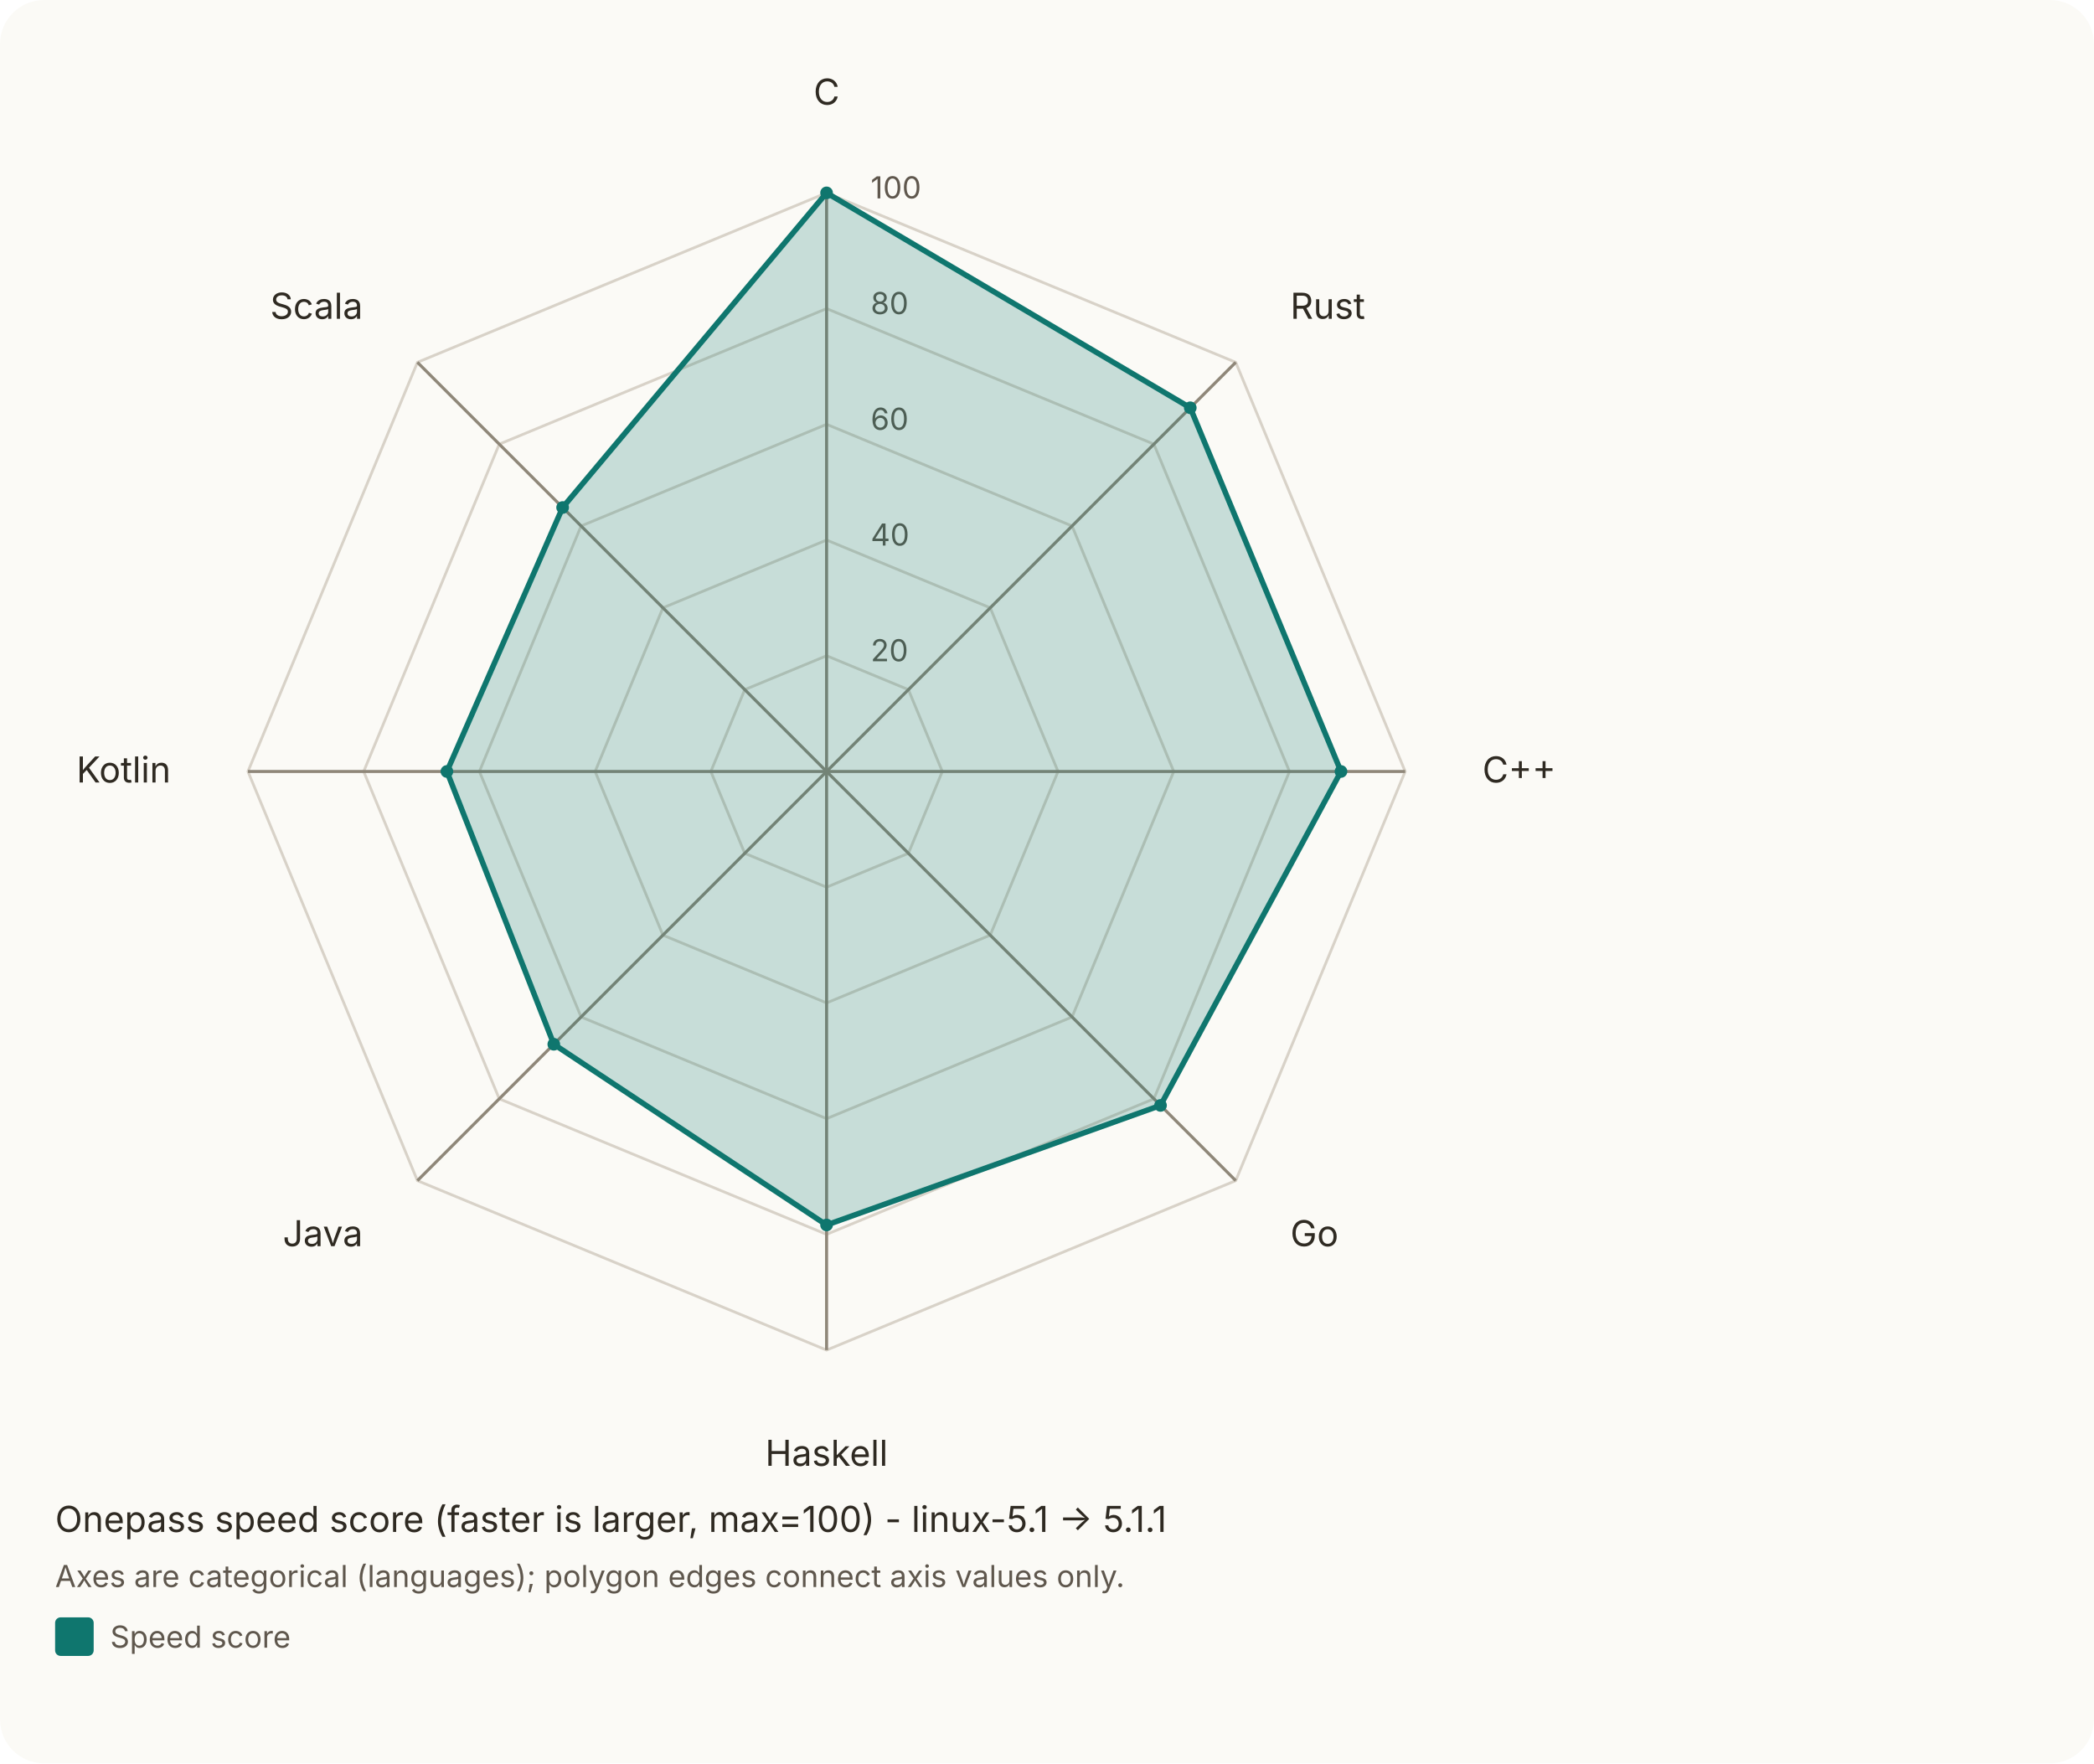
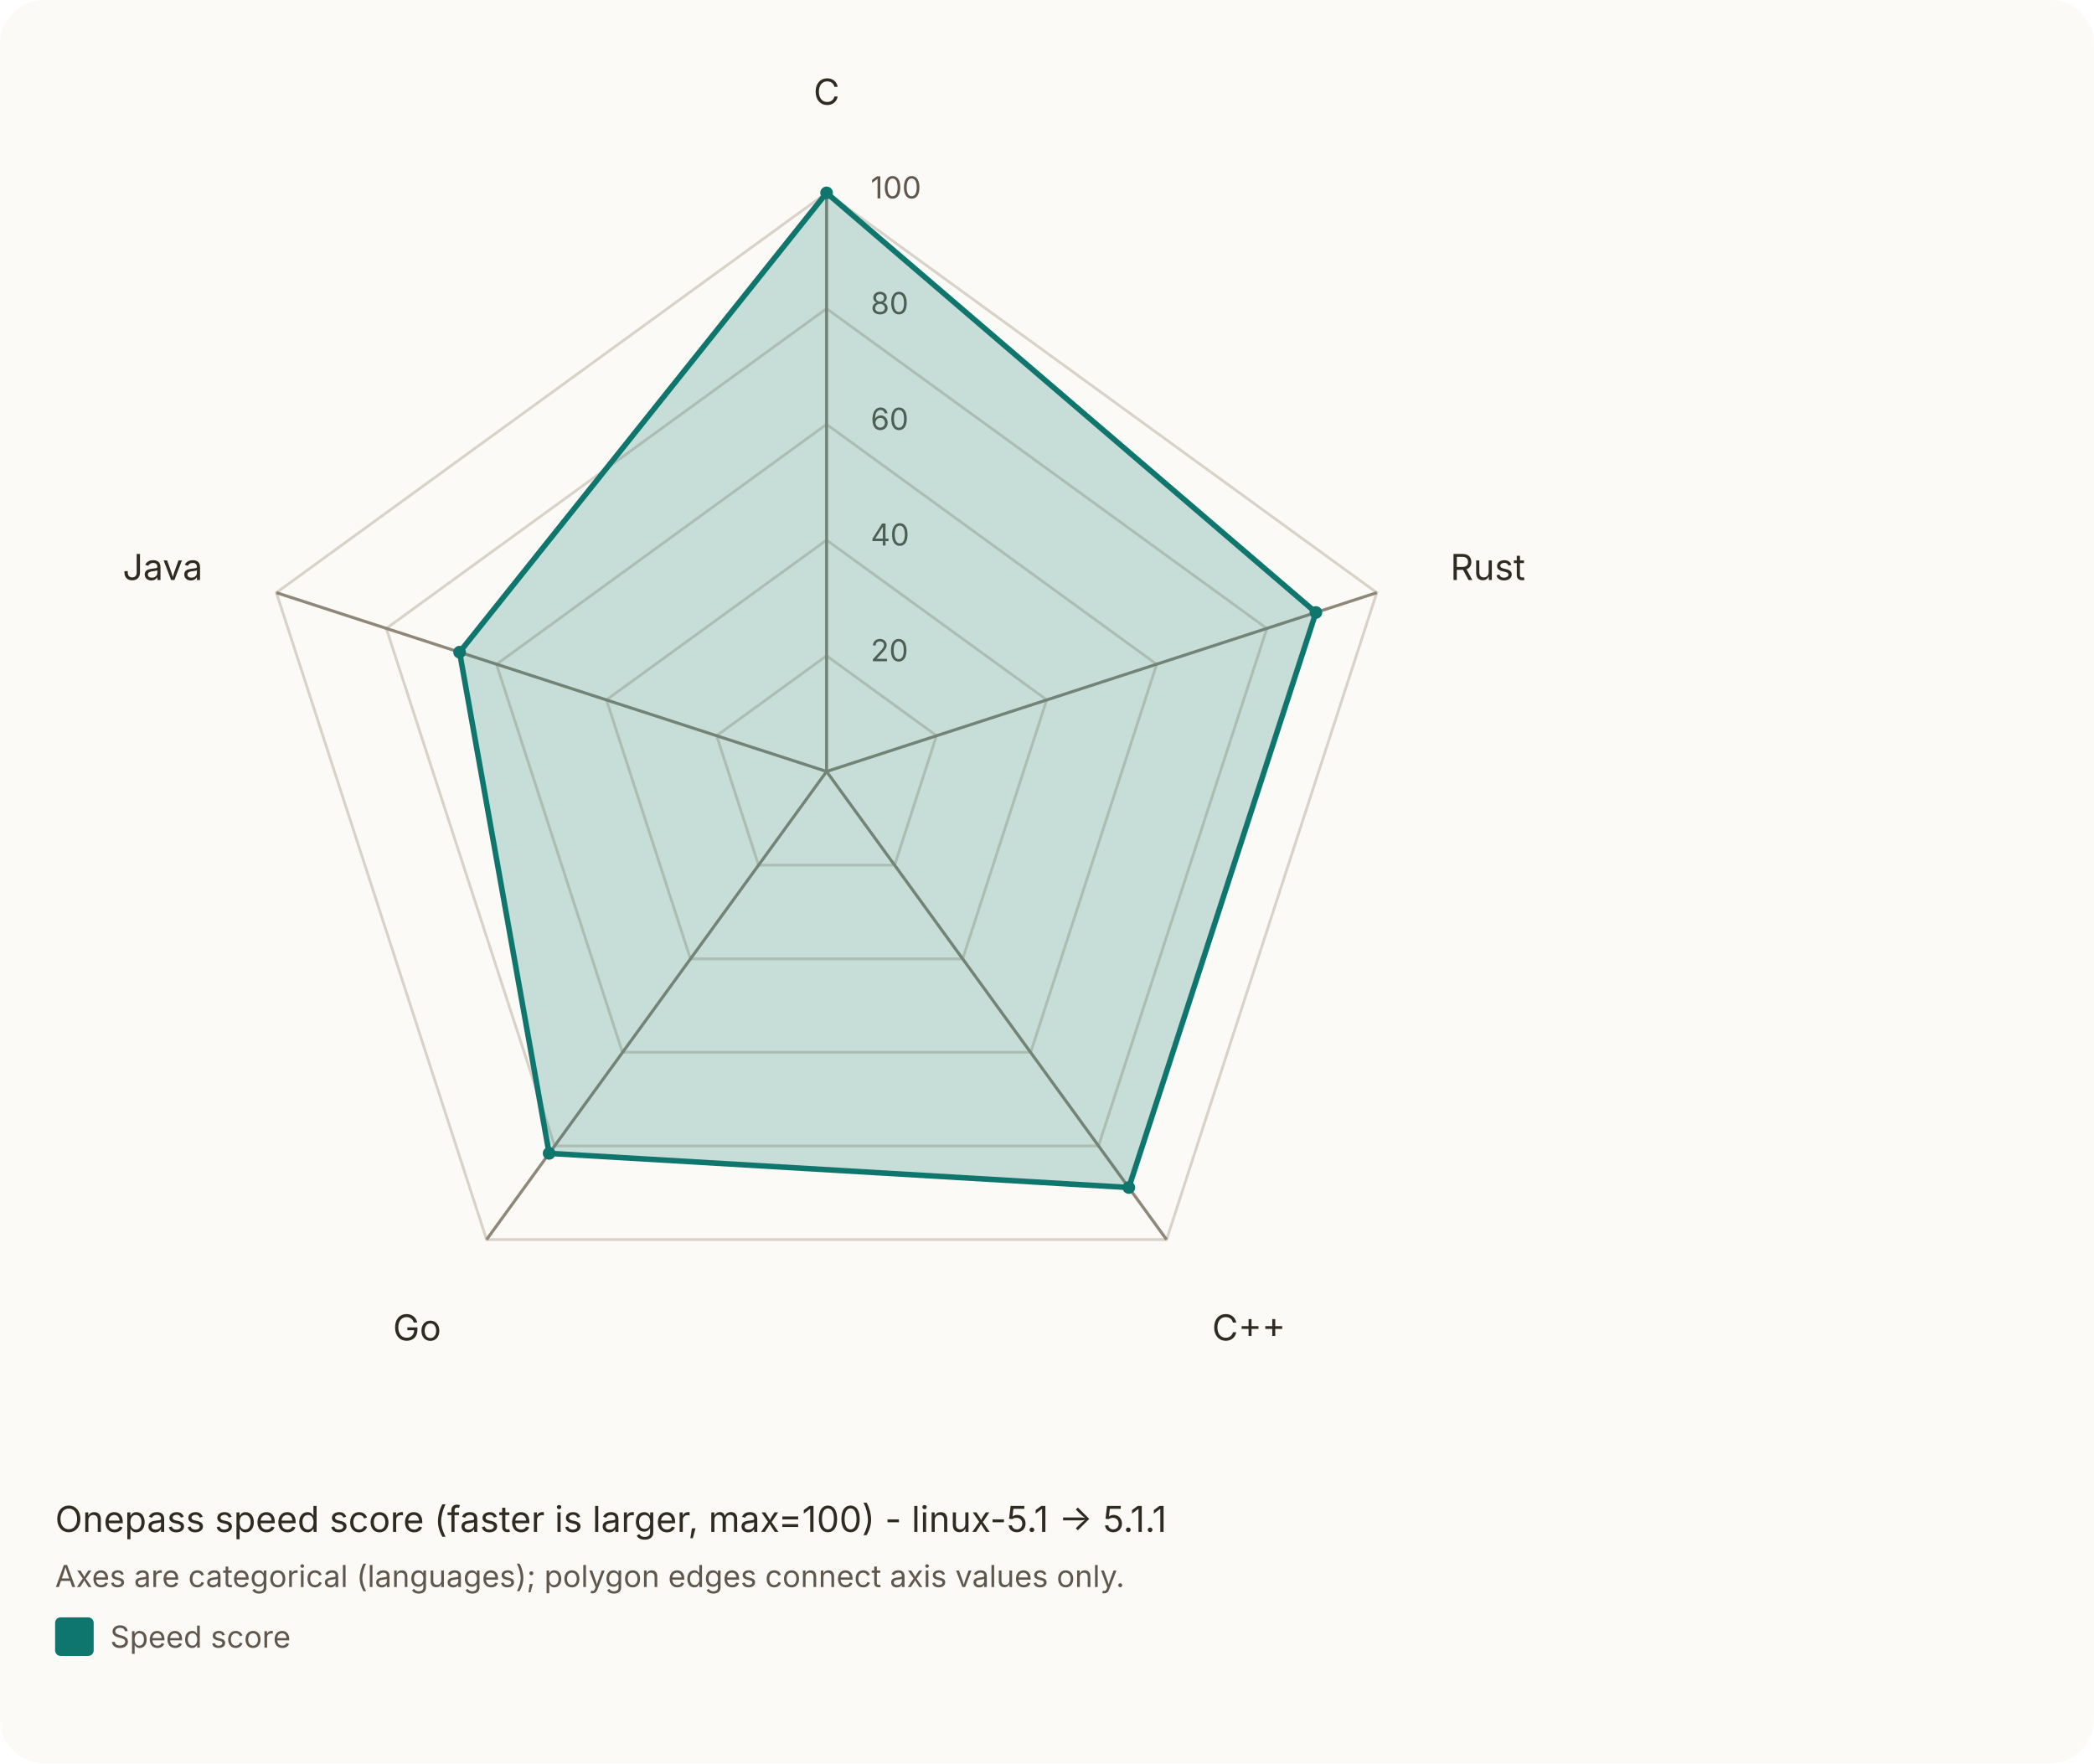
<svg xmlns="http://www.w3.org/2000/svg" viewBox="0 0 760 640" role="img" aria-labelledby="title desc">
  <style>
    .bg { fill: #fbfaf6; }
    .grid { fill: none; stroke: #d8d2c8; stroke-width: 1; }
    .axis { stroke: #8f8779; stroke-width: 1.1; }
    .label { fill: #2f2a22; font: 13px ui-sans-serif, -apple-system, BlinkMacSystemFont, "Segoe UI", sans-serif; }
    .small { fill: #5f574d; font: 11px ui-sans-serif, -apple-system, BlinkMacSystemFont, "Segoe UI", sans-serif; }
  </style>
  <rect class="bg" x="0" y="0" width="760" height="640" rx="16" />
-   <polygon class="grid" points="300.0,238.0 329.7,250.3 342.0,280.0 329.7,309.7 300.0,322.0 270.3,309.7 258.0,280.0 270.3,250.3" />
-   <polygon class="grid" points="300.0,196.0 359.4,220.6 384.0,280.0 359.4,339.4 300.0,364.0 240.6,339.4 216.0,280.0 240.6,220.6" />
-   <polygon class="grid" points="300.0,154.0 389.1,190.9 426.0,280.0 389.1,369.1 300.0,406.0 210.9,369.1 174.0,280.0 210.9,190.9" />
-   <polygon class="grid" points="300.0,112.0 418.8,161.2 468.0,280.0 418.8,398.8 300.0,448.0 181.2,398.8 132.0,280.0 181.2,161.2" />
-   <polygon class="grid" points="300.0,70.0 448.5,131.5 510.0,280.0 448.5,428.5 300.0,490.0 151.5,428.5 90.0,280.0 151.5,131.5" />
+   <polygon class="grid" points="300.0,238.0 339.9,267.0 324.7,314.0 275.3,314.0 260.1,267.0" />
+   <polygon class="grid" points="300.0,196.0 379.9,254.0 349.4,348.0 250.6,348.0 220.1,254.0" />
+   <polygon class="grid" points="300.0,154.0 419.8,241.1 374.1,381.9 225.9,381.9 180.2,241.1" />
+   <polygon class="grid" points="300.0,112.0 459.8,228.1 398.7,415.9 201.3,415.9 140.2,228.1" />
+   <polygon class="grid" points="300.0,70.0 499.7,215.1 423.4,449.9 176.6,449.9 100.3,215.1" />
  <line class="axis" x1="300" y1="280" x2="300.0" y2="70.0" />
-   <line class="axis" x1="300" y1="280" x2="448.5" y2="131.5" />
-   <line class="axis" x1="300" y1="280" x2="510.0" y2="280.0" />
-   <line class="axis" x1="300" y1="280" x2="448.5" y2="428.5" />
-   <line class="axis" x1="300" y1="280" x2="300.0" y2="490.0" />
-   <line class="axis" x1="300" y1="280" x2="151.5" y2="428.5" />
-   <line class="axis" x1="300" y1="280" x2="90.0" y2="280.0" />
-   <line class="axis" x1="300" y1="280" x2="151.5" y2="131.5" />
+   <line class="axis" x1="300" y1="280" x2="499.7" y2="215.1" />
+   <line class="axis" x1="300" y1="280" x2="423.4" y2="449.9" />
+   <line class="axis" x1="300" y1="280" x2="176.6" y2="449.9" />
+   <line class="axis" x1="300" y1="280" x2="100.3" y2="215.1" />
  <text class="small" x="316.0" y="240.0">20</text>
  <text class="small" x="316.0" y="198.0">40</text>
  <text class="small" x="316.0" y="156.0">60</text>
  <text class="small" x="316.0" y="114.0">80</text>
  <text class="small" x="316.0" y="72.0">100</text>
  <text class="label" x="300.0" y="38.0" text-anchor="middle">C</text>
-   <text class="label" x="468.3" y="115.7" text-anchor="start">Rust</text>
-   <text class="label" x="538.0" y="284.0" text-anchor="start">C++</text>
-   <text class="label" x="468.3" y="452.3" text-anchor="start">Go</text>
-   <text class="label" x="300.0" y="532.0" text-anchor="middle">Haskell</text>
-   <text class="label" x="131.7" y="452.3" text-anchor="end">Java</text>
-   <text class="label" x="62.0" y="284.0" text-anchor="end">Kotlin</text>
-   <text class="label" x="131.7" y="115.7" text-anchor="end">Scala</text>
-   <polygon points="300.0,70.0 432.0,148.0 486.7,280.0 421.2,401.2 300.0,444.6 201.0,379.0 162.2,280.0 204.2,184.2" fill="#0f766e" fill-opacity="0.22" stroke="#0f766e" stroke-width="2" />
+   <text class="label" x="526.4" y="210.5" text-anchor="start">Rust</text>
+   <text class="label" x="439.9" y="486.5" text-anchor="start">C++</text>
+   <text class="label" x="160.1" y="486.5" text-anchor="end">Go</text>
+   <text class="label" x="73.6" y="210.5" text-anchor="end">Java</text>
+   <polygon points="300.0,70.0 477.6,222.3 409.7,431.0 199.3,418.6 166.8,236.7" fill="#0f766e" fill-opacity="0.22" stroke="#0f766e" stroke-width="2" />
  <circle cx="300.0" cy="70.0" r="2.3" fill="#0f766e" />
-   <circle cx="432.0" cy="148.0" r="2.3" fill="#0f766e" />
-   <circle cx="486.7" cy="280.0" r="2.3" fill="#0f766e" />
-   <circle cx="421.2" cy="401.2" r="2.3" fill="#0f766e" />
-   <circle cx="300.0" cy="444.6" r="2.3" fill="#0f766e" />
-   <circle cx="201.0" cy="379.0" r="2.3" fill="#0f766e" />
-   <circle cx="162.2" cy="280.0" r="2.3" fill="#0f766e" />
-   <circle cx="204.2" cy="184.2" r="2.3" fill="#0f766e" />
+   <circle cx="477.6" cy="222.3" r="2.3" fill="#0f766e" />
+   <circle cx="409.7" cy="431.0" r="2.3" fill="#0f766e" />
+   <circle cx="199.3" cy="418.6" r="2.3" fill="#0f766e" />
+   <circle cx="166.8" cy="236.7" r="2.3" fill="#0f766e" />
  <text class="label" x="20" y="556">Onepass speed score (faster is larger, max=100) - linux-5.1 -&gt; 5.1.1</text>
  <text class="small" x="20" y="576">Axes are categorical (languages); polygon edges connect axis values only.</text>
  <rect x="20" y="587" width="14" height="14" rx="2" fill="#0f766e" />
  <text class="small" x="40" y="598">Speed score</text>
</svg>
